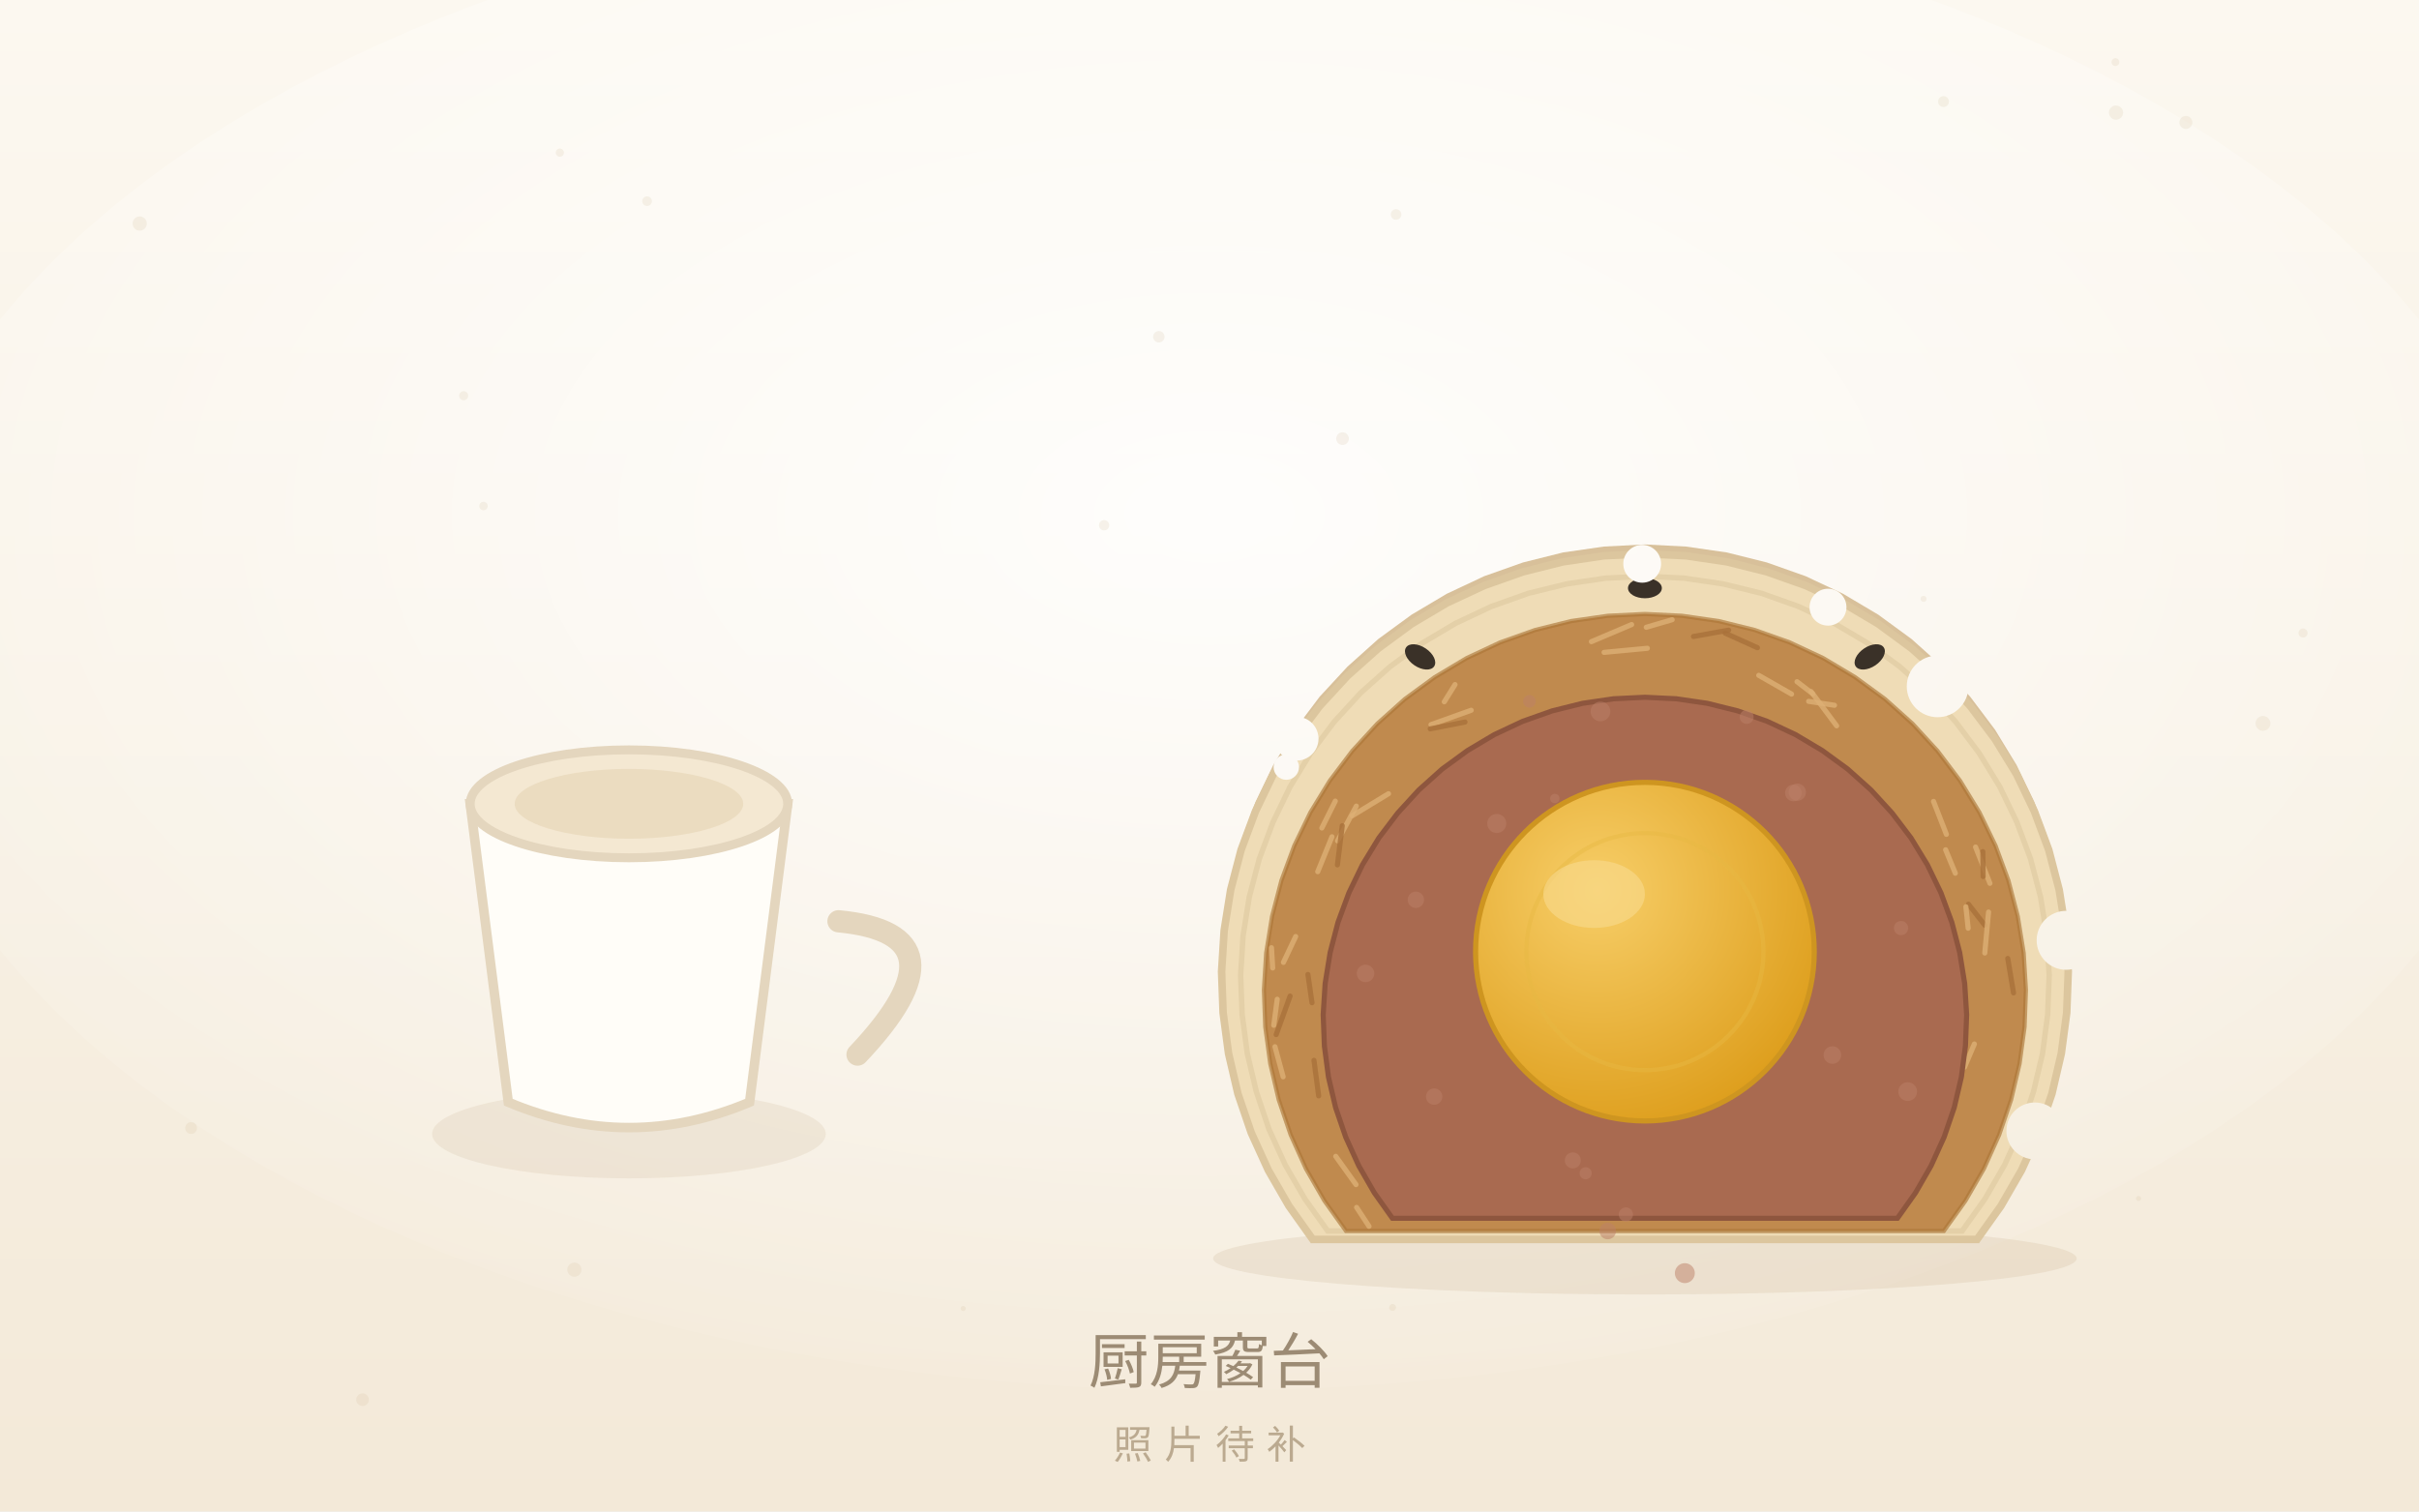
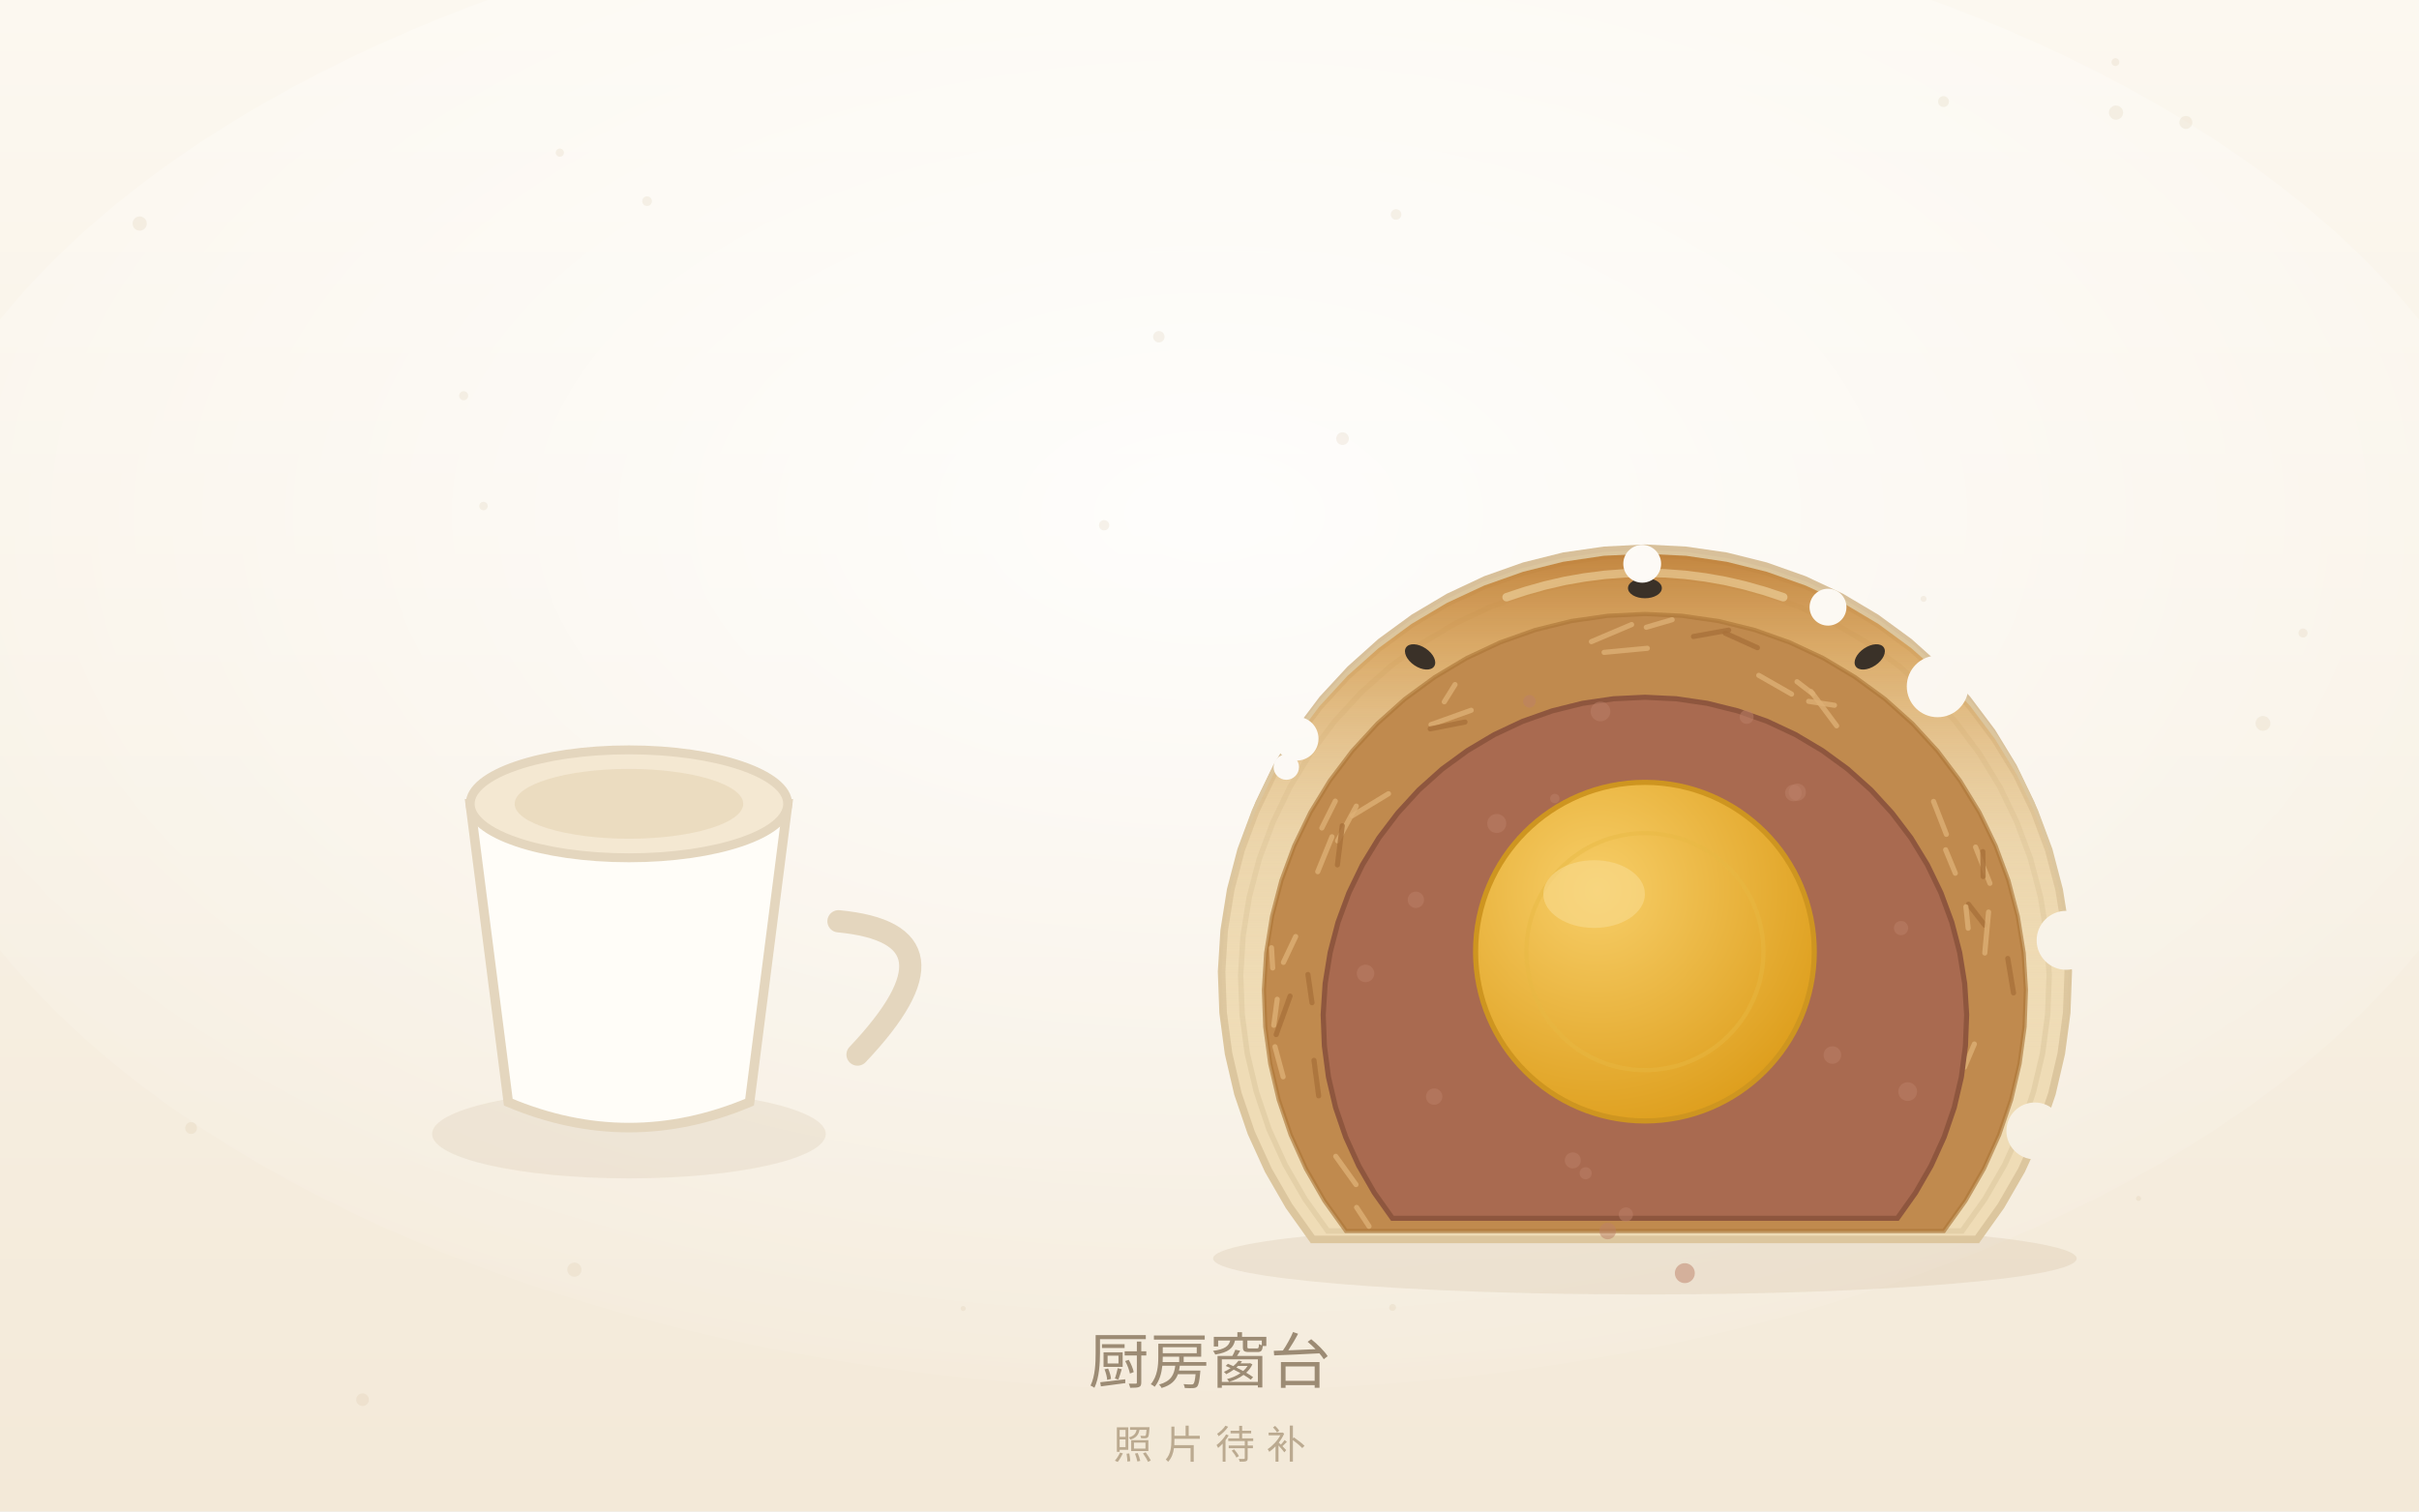
<svg xmlns="http://www.w3.org/2000/svg" viewBox="0 0 1600 1000" width="1600" height="1000" role="img" aria-label="厨房窗台">
  <defs>
    <linearGradient id="bg" x1="0" y1="0" x2="0" y2="1">
      <stop offset="0" stop-color="#FCF8F0" />
      <stop offset="1" stop-color="#F3E9D8" />
    </linearGradient>
    <radialGradient id="glow" cx="50%" cy="42%" r="62%">
      <stop offset="0" stop-color="#FFFFFF" stop-opacity="0.85" />
      <stop offset="1" stop-color="#FFFFFF" stop-opacity="0" />
    </radialGradient>
    <radialGradient id="yolk" cx="36%" cy="32%" r="72%">
      <stop offset="0" stop-color="#F7CE68" />
      <stop offset="1" stop-color="#DE9F1E" />
    </radialGradient>
    <radialGradient id="wash" cx="40%" cy="34%" r="70%">
      <stop offset="0" stop-color="#E9BE84" stop-opacity="0.95" />
      <stop offset="1" stop-color="#D9A75E" stop-opacity="0.75" />
    </radialGradient>
  </defs>
  <rect width="1600" height="1000" fill="url(#bg)" />
  <ellipse cx="800" cy="420" rx="880" ry="500" fill="url(#glow)" />
  <circle cx="1399.6" cy="74.5" r="4.7" fill="#C9B48F" opacity="0.16" />
  <circle cx="1285.5" cy="67.2" r="3.6" fill="#C9B48F" opacity="0.16" />
  <circle cx="1523.3" cy="418.8" r="3" fill="#C9B48F" opacity="0.16" />
  <circle cx="1179.6" cy="545.8" r="4.3" fill="#C9B48F" opacity="0.16" />
  <circle cx="921.1" cy="865" r="2.3" fill="#C9B48F" opacity="0.16" />
  <circle cx="1414.5" cy="792.9" r="1.7" fill="#C9B48F" opacity="0.16" />
  <circle cx="126.4" cy="746.3" r="3.9" fill="#C9B48F" opacity="0.16" />
  <circle cx="923.4" cy="141.9" r="3.5" fill="#C9B48F" opacity="0.16" />
  <circle cx="1272.3" cy="396.2" r="2" fill="#C9B48F" opacity="0.16" />
  <circle cx="239.8" cy="926" r="4.2" fill="#C9B48F" opacity="0.16" />
  <circle cx="92.4" cy="147.9" r="4.7" fill="#C9B48F" opacity="0.16" />
  <circle cx="1496.8" cy="478.6" r="4.9" fill="#C9B48F" opacity="0.16" />
  <circle cx="319.8" cy="334.8" r="2.8" fill="#C9B48F" opacity="0.16" />
  <circle cx="428" cy="133.1" r="3.2" fill="#C9B48F" opacity="0.16" />
  <circle cx="888" cy="290.2" r="4.2" fill="#C9B48F" opacity="0.16" />
  <circle cx="766.5" cy="222.8" r="3.8" fill="#C9B48F" opacity="0.16" />
  <circle cx="730.3" cy="347.5" r="3.4" fill="#C9B48F" opacity="0.16" />
  <circle cx="1445.8" cy="81" r="4.3" fill="#C9B48F" opacity="0.16" />
  <circle cx="379.9" cy="840" r="4.7" fill="#C9B48F" opacity="0.16" />
  <circle cx="1399.2" cy="41.1" r="2.6" fill="#C9B48F" opacity="0.16" />
  <circle cx="370.3" cy="101" r="2.7" fill="#C9B48F" opacity="0.16" />
  <circle cx="1160" cy="436.3" r="3.1" fill="#C9B48F" opacity="0.16" />
  <circle cx="1234.8" cy="463.8" r="1.8" fill="#C9B48F" opacity="0.16" />
  <circle cx="1261.5" cy="600.1" r="3.5" fill="#C9B48F" opacity="0.16" />
  <circle cx="306.7" cy="261.8" r="3" fill="#C9B48F" opacity="0.16" />
  <circle cx="637.1" cy="865.7" r="1.7" fill="#C9B48F" opacity="0.16" />
  <g>
    <g transform="translate(416 620)">
      <ellipse cy="130.2" rx="130.2" ry="29.4" fill="#B79B73" opacity="0.14" />
      <path d="M138.6 -10.5 q 88.2 8.4 12.6 88.2" fill="none" stroke="#E4D6BE" stroke-width="14.7" stroke-linecap="round" />
      <path d="M-105 -88.2 h 210 l -25.2 197.4 q -79.8 33.6 -159.6 0 z" fill="#FFFDF8" stroke="#E4D6BE" stroke-width="6.3" />
      <ellipse cy="-88.2" rx="105" ry="35.7" fill="#F4E8D2" stroke="#E4D6BE" stroke-width="5.9" />
      <ellipse cy="-88.2" rx="75.6" ry="23.1" fill="#E9D9BC" opacity="0.8" />
    </g>
    <g>
      <defs>
        <mask id="nib-1088-820-280" maskUnits="userSpaceOnUse" x="696" y="232" width="784" height="784">
          <rect x="696" y="232" width="784" height="784" fill="#fff" />
          <circle cx="850.8" cy="507.5" r="8.4" fill="#000" />
          <circle cx="1209.1" cy="401.7" r="12.2" fill="#000" />
          <circle cx="1086.2" cy="373" r="12.5" fill="#000" />
          <circle cx="857.6" cy="488.7" r="14.5" fill="#000" />
          <circle cx="860.2" cy="488.1" r="10.9" fill="#000" />
          <circle cx="1366.6" cy="622.1" r="19.5" fill="#000" />
          <circle cx="1281.6" cy="454.1" r="20.4" fill="#000" />
          <circle cx="1345.9" cy="748.2" r="18.8" fill="#000" />
        </mask>
      </defs>
      <ellipse cx="1088" cy="832.6" rx="285.6" ry="23.8" fill="#B79B73" opacity="0.16" />
      <g mask="url(#nib-1088-820-280)">
        <path d="M 868.3 813.8 L 852.5 791.7 L 838.9 768 L 827.6 743.2 L 818.8 717.4 L 812.6 690.9 L 809 663.9 L 808 636.6 L 809.7 609.4 L 814 582.5 L 820.9 556.2 L 830.4 530.6 L 842.2 506.1 L 856.4 482.8 L 872.8 461 L 891.3 441 L 911.6 422.8 L 933.6 406.7 L 957 392.8 L 981.7 381.2 L 1007.4 372.1 L 1033.8 365.5 L 1060.8 361.6 L 1088 360.2 L 1115.2 361.6 L 1142.2 365.5 L 1168.6 372.1 L 1194.3 381.2 L 1219 392.8 L 1242.4 406.7 L 1264.4 422.8 L 1284.7 441 L 1303.2 461 L 1319.6 482.8 L 1333.8 506.1 L 1345.6 530.6 L 1355.1 556.2 L 1362 582.5 L 1366.3 609.4 L 1368 636.6 L 1367 663.9 L 1363.4 690.9 L 1357.2 717.4 L 1348.4 743.2 L 1337.1 768 L 1323.5 791.7 L 1307.7 813.8 Z" fill="#D8C09A" />
        <path d="M 868.3 820 L 852.5 797.8 L 838.9 774.2 L 827.6 749.4 L 818.8 723.6 L 812.6 697 L 809 670 L 808 642.8 L 809.7 615.6 L 814 588.7 L 820.9 562.3 L 830.4 536.8 L 842.2 512.2 L 856.4 489 L 872.8 467.2 L 891.3 447.1 L 911.6 429 L 933.6 412.8 L 957 398.9 L 981.7 387.4 L 1007.4 378.3 L 1033.8 371.7 L 1060.8 367.7 L 1088 366.4 L 1115.2 367.7 L 1142.2 371.7 L 1168.6 378.3 L 1194.3 387.4 L 1219 398.9 L 1242.4 412.8 L 1264.4 429 L 1284.7 447.1 L 1303.2 467.2 L 1319.6 489 L 1333.8 512.2 L 1345.6 536.8 L 1355.1 562.3 L 1362 588.7 L 1366.3 615.6 L 1368 642.8 L 1367 670 L 1363.4 697 L 1357.2 723.6 L 1348.4 749.4 L 1337.1 774.2 L 1323.5 797.8 L 1307.7 820 Z" fill="#EFDCB6" stroke="#DCC69E" stroke-width="5" />
        <path d="M 878.2 814.4 L 863.1 793.2 L 850.1 770.7 L 839.3 747 L 831 722.3 L 825 697 L 821.6 671.2 L 820.6 645.2 L 822.2 619.2 L 826.3 593.5 L 832.9 568.3 L 842 543.9 L 853.3 520.5 L 866.9 498.3 L 882.5 477.5 L 900.1 458.3 L 919.5 441 L 940.5 425.6 L 962.9 412.3 L 986.5 401.2 L 1011 392.5 L 1036.3 386.3 L 1062 382.5 L 1088 381.2 L 1114 382.5 L 1139.7 386.3 L 1165 392.5 L 1189.5 401.2 L 1213.1 412.3 L 1235.5 425.6 L 1256.5 441 L 1275.9 458.3 L 1293.5 477.5 L 1309.1 498.3 L 1322.7 520.5 L 1334 543.9 L 1343.1 568.3 L 1349.7 593.5 L 1353.8 619.2 L 1355.4 645.2 L 1354.4 671.2 L 1351 697 L 1345 722.3 L 1336.7 747 L 1325.9 770.7 L 1312.9 793.2 L 1297.8 814.4 Z" fill="none" stroke="#E4D0A8" stroke-width="3.6" />
+         <linearGradient id="wash-1088-820-280" gradientUnits="userSpaceOnUse" x1="0" y1="366.4" x2="0" y2="820">
+           <stop offset="0" stop-color="#BE7C33" stop-opacity="0.9" />
+           <stop offset="0.14" stop-color="#D2974A" stop-opacity="0.72" />
+           <stop offset="0.42" stop-color="#E6C795" stop-opacity="0.34" />
+           <stop offset="0.72" stop-color="#EFDCB6" stop-opacity="0" />
+         </linearGradient>
+         <path d="M 868.3 820 L 852.5 797.8 L 838.9 774.2 L 827.6 749.4 L 818.8 723.6 L 812.6 697 L 809 670 L 808 642.8 L 809.7 615.6 L 814 588.7 L 820.9 562.3 L 830.4 536.8 L 842.2 512.2 L 856.4 489 L 872.8 467.2 L 891.3 447.1 L 911.6 429 L 933.6 412.8 L 957 398.9 L 981.7 387.4 L 1007.4 378.3 L 1033.8 371.7 L 1060.8 367.7 L 1088 366.4 L 1115.2 367.7 L 1142.2 371.7 L 1168.6 378.3 L 1194.3 387.4 L 1219 398.9 L 1242.4 412.8 L 1264.4 429 L 1284.7 447.1 L 1303.2 467.2 L 1319.6 489 L 1333.8 512.2 L 1345.6 536.8 L 1355.1 562.3 L 1362 588.7 L 1366.3 615.6 L 1368 642.8 L 1367 670 L 1363.4 697 L 1357.2 723.6 L 1348.4 749.4 L 1337.1 774.2 L 1323.5 797.8 L 1307.7 820 Z" fill="url(#wash-1088-820-280)" />
+         <path d="M 996.5 395.1 L 1009.2 390.9 L 1022 387.3 L 1035 384.3 L 1048.1 382 L 1061.4 380.3 L 1074.7 379.3 L 1088 379 L 1101.3 379.3 L 1114.6 380.3 L 1127.9 382 L 1141 384.3 L 1154 387.3 L 1166.8 390.9 L 1179.5 395.1" fill="none" stroke="#F7E3B4" stroke-width="5.6" stroke-linecap="round" opacity="0.5" />
        <clipPath id="floss-1088-820-280">
          <path d="M 890.3 814.4 L 876 794.4 L 863.8 773.2 L 853.7 750.8 L 845.8 727.6 L 840.2 703.7 L 836.9 679.4 L 836 654.9 L 837.5 630.4 L 841.4 606.2 L 847.6 582.5 L 856.1 559.5 L 866.8 537.4 L 879.6 516.5 L 894.4 496.9 L 911 478.8 L 929.2 462.5 L 949 448 L 970.1 435.4 L 992.3 425 L 1015.4 416.8 L 1039.2 410.9 L 1063.5 407.4 L 1088 406.2 L 1112.5 407.4 L 1136.8 410.9 L 1160.6 416.8 L 1183.7 425 L 1205.9 435.4 L 1227 448 L 1246.8 462.5 L 1265 478.8 L 1281.6 496.9 L 1296.4 516.5 L 1309.2 537.4 L 1319.9 559.5 L 1328.4 582.5 L 1334.6 606.2 L 1338.5 630.4 L 1340 654.9 L 1339.1 679.4 L 1335.8 703.7 L 1330.2 727.6 L 1322.3 750.8 L 1312.2 773.2 L 1300 794.4 L 1285.7 814.4 Z" />
        </clipPath>
        <path d="M 890.3 814.4 L 876 794.4 L 863.8 773.2 L 853.7 750.8 L 845.8 727.6 L 840.2 703.7 L 836.9 679.4 L 836 654.9 L 837.5 630.4 L 841.4 606.2 L 847.6 582.5 L 856.1 559.5 L 866.8 537.4 L 879.6 516.5 L 894.4 496.9 L 911 478.8 L 929.2 462.5 L 949 448 L 970.1 435.4 L 992.3 425 L 1015.4 416.8 L 1039.2 410.9 L 1063.5 407.4 L 1088 406.2 L 1112.5 407.4 L 1136.8 410.9 L 1160.6 416.8 L 1183.7 425 L 1205.9 435.4 L 1227 448 L 1246.8 462.5 L 1265 478.8 L 1281.6 496.9 L 1296.4 516.5 L 1309.2 537.4 L 1319.9 559.5 L 1328.4 582.5 L 1334.6 606.2 L 1338.5 630.4 L 1340 654.9 L 1339.1 679.4 L 1335.8 703.7 L 1330.2 727.6 L 1322.3 750.8 L 1312.2 773.2 L 1300 794.4 L 1285.7 814.4 Z" fill="#C08A4E" />
        <path d="M 890.3 814.4 L 876 794.4 L 863.8 773.2 L 853.7 750.8 L 845.8 727.6 L 840.2 703.7 L 836.9 679.4 L 836 654.9 L 837.5 630.4 L 841.4 606.2 L 847.6 582.5 L 856.1 559.5 L 866.8 537.4 L 879.6 516.5 L 894.4 496.9 L 911 478.8 L 929.2 462.5 L 949 448 L 970.1 435.4 L 992.3 425 L 1015.4 416.8 L 1039.2 410.9 L 1063.5 407.4 L 1088 406.2 L 1112.5 407.4 L 1136.8 410.9 L 1160.6 416.8 L 1183.7 425 L 1205.9 435.4 L 1227 448 L 1246.8 462.5 L 1265 478.8 L 1281.6 496.9 L 1296.4 516.5 L 1309.2 537.4 L 1319.9 559.5 L 1328.4 582.5 L 1334.6 606.2 L 1338.5 630.4 L 1340 654.9 L 1339.1 679.4 L 1335.8 703.7 L 1330.2 727.6 L 1322.3 750.8 L 1312.2 773.2 L 1300 794.4 L 1285.7 814.4 Z" fill="none" stroke="#AC7638" stroke-width="2.8" opacity="0.65" />
        <g clip-path="url(#floss-1088-820-280)">
          <line x1="867.8" y1="663.4" x2="865.1" y2="644.7" stroke="#A9713A" stroke-width="3.4" stroke-linecap="round" opacity="0.8" />
          <line x1="977.9" y1="853" x2="964.8" y2="836.7" stroke="#A9713A" stroke-width="3.4" stroke-linecap="round" opacity="0.8" />
          <line x1="946.5" y1="479.4" x2="973.1" y2="469.9" stroke="#DDAF74" stroke-width="3.4" stroke-linecap="round" opacity="0.8" />
          <line x1="894.4" y1="539.7" x2="918.4" y2="525.1" stroke="#DDAF74" stroke-width="3.4" stroke-linecap="round" opacity="0.8" />
          <line x1="1197.9" y1="457.5" x2="1214.8" y2="480.2" stroke="#DDAF74" stroke-width="3.4" stroke-linecap="round" opacity="0.8" />
          <line x1="960.7" y1="857.2" x2="943.3" y2="850.5" stroke="#A9713A" stroke-width="3.4" stroke-linecap="round" opacity="0.8" />
          <line x1="1188.6" y1="451" x2="1199" y2="459" stroke="#DDAF74" stroke-width="3.4" stroke-linecap="round" opacity="0.8" />
          <line x1="1196.3" y1="464" x2="1213.4" y2="466.6" stroke="#DDAF74" stroke-width="3.4" stroke-linecap="round" opacity="0.8" />
          <line x1="871.6" y1="576.7" x2="881" y2="553.6" stroke="#DDAF74" stroke-width="3.4" stroke-linecap="round" opacity="0.8" />
          <line x1="1059.5" y1="906.7" x2="1034.7" y2="900.4" stroke="#DDAF74" stroke-width="3.4" stroke-linecap="round" opacity="0.8" />
          <line x1="896.9" y1="783.7" x2="883.5" y2="765" stroke="#DDAF74" stroke-width="3.4" stroke-linecap="round" opacity="0.8" />
          <line x1="905.5" y1="811.3" x2="897.3" y2="798.8" stroke="#DDAF74" stroke-width="3.4" stroke-linecap="round" opacity="0.8" />
          <line x1="1305.9" y1="690.7" x2="1299.4" y2="706" stroke="#DDAF74" stroke-width="3.4" stroke-linecap="round" opacity="0.8" />
          <line x1="955.3" y1="464.3" x2="962.4" y2="452.9" stroke="#DDAF74" stroke-width="3.4" stroke-linecap="round" opacity="0.8" />
          <line x1="1278.9" y1="530.2" x2="1287.4" y2="552" stroke="#DDAF74" stroke-width="3.4" stroke-linecap="round" opacity="0.8" />
          <line x1="1210.9" y1="858" x2="1195.7" y2="872.6" stroke="#A9713A" stroke-width="3.4" stroke-linecap="round" opacity="0.8" />
          <line x1="946" y1="482.2" x2="969" y2="477.7" stroke="#A9713A" stroke-width="3.4" stroke-linecap="round" opacity="0.8" />
          <line x1="1156.6" y1="887.4" x2="1138.2" y2="886.5" stroke="#DDAF74" stroke-width="3.4" stroke-linecap="round" opacity="0.8" />
          <line x1="1120.1" y1="421.1" x2="1143.4" y2="416.9" stroke="#A9713A" stroke-width="3.4" stroke-linecap="round" opacity="0.8" />
          <line x1="848.7" y1="712.4" x2="843.3" y2="692.5" stroke="#DDAF74" stroke-width="3.4" stroke-linecap="round" opacity="0.8" />
          <line x1="942.5" y1="838.3" x2="925.8" y2="831.6" stroke="#A9713A" stroke-width="3.4" stroke-linecap="round" opacity="0.8" />
          <line x1="1306.7" y1="560.4" x2="1316.2" y2="584.4" stroke="#DDAF74" stroke-width="3.4" stroke-linecap="round" opacity="0.8" />
          <line x1="1156.8" y1="864.9" x2="1135.2" y2="874.2" stroke="#A9713A" stroke-width="3.4" stroke-linecap="round" opacity="0.8" />
          <line x1="872.2" y1="725" x2="869.1" y2="701.5" stroke="#A9713A" stroke-width="3.4" stroke-linecap="round" opacity="0.8" />
          <line x1="1061" y1="431.6" x2="1089.6" y2="428.9" stroke="#DDAF74" stroke-width="3.4" stroke-linecap="round" opacity="0.8" />
          <line x1="1311.5" y1="563.4" x2="1311.7" y2="579.9" stroke="#A9713A" stroke-width="3.4" stroke-linecap="round" opacity="0.8" />
          <line x1="874.3" y1="547.8" x2="883.2" y2="530" stroke="#DDAF74" stroke-width="3.4" stroke-linecap="round" opacity="0.8" />
          <line x1="1080.1" y1="899.9" x2="1063.7" y2="905.1" stroke="#A9713A" stroke-width="3.4" stroke-linecap="round" opacity="0.8" />
          <line x1="1088.9" y1="415" x2="1106" y2="410" stroke="#DDAF74" stroke-width="3.4" stroke-linecap="round" opacity="0.8" />
          <line x1="1163.3" y1="446.8" x2="1185" y2="459.2" stroke="#DDAF74" stroke-width="3.4" stroke-linecap="round" opacity="0.8" />
          <line x1="884.7" y1="556.3" x2="897.1" y2="533.3" stroke="#DDAF74" stroke-width="3.4" stroke-linecap="round" opacity="0.8" />
          <line x1="1052.6" y1="424.5" x2="1079.2" y2="413.2" stroke="#DDAF74" stroke-width="3.4" stroke-linecap="round" opacity="0.8" />
          <line x1="1119.9" y1="890.5" x2="1097.2" y2="896.7" stroke="#A9713A" stroke-width="3.4" stroke-linecap="round" opacity="0.8" />
          <line x1="1141.1" y1="418.9" x2="1162.4" y2="428.5" stroke="#A9713A" stroke-width="3.4" stroke-linecap="round" opacity="0.8" />
          <line x1="1302" y1="598.2" x2="1312.8" y2="612.1" stroke="#A9713A" stroke-width="3.4" stroke-linecap="round" opacity="0.8" />
          <line x1="1286.9" y1="562.2" x2="1293.3" y2="577.7" stroke="#DDAF74" stroke-width="3.4" stroke-linecap="round" opacity="0.8" />
          <line x1="1315.3" y1="603.4" x2="1312.8" y2="630.5" stroke="#DDAF74" stroke-width="3.4" stroke-linecap="round" opacity="0.8" />
          <line x1="848.9" y1="636.7" x2="857" y2="619.6" stroke="#DDAF74" stroke-width="3.4" stroke-linecap="round" opacity="0.8" />
          <line x1="1328" y1="634.1" x2="1331.8" y2="656.9" stroke="#A9713A" stroke-width="3.4" stroke-linecap="round" opacity="0.8" />
          <line x1="1163" y1="872.6" x2="1141.1" y2="870.6" stroke="#A9713A" stroke-width="3.4" stroke-linecap="round" opacity="0.8" />
          <line x1="842.5" y1="678.3" x2="844.8" y2="661.1" stroke="#DDAF74" stroke-width="3.4" stroke-linecap="round" opacity="0.8" />
          <line x1="844.1" y1="684.5" x2="853.3" y2="659" stroke="#A9713A" stroke-width="3.4" stroke-linecap="round" opacity="0.8" />
          <line x1="884.6" y1="572.2" x2="887.8" y2="546.3" stroke="#A9713A" stroke-width="3.4" stroke-linecap="round" opacity="0.8" />
          <line x1="1300.3" y1="599.9" x2="1301.8" y2="614.1" stroke="#DDAF74" stroke-width="3.4" stroke-linecap="round" opacity="0.8" />
          <line x1="841.8" y1="640.4" x2="841" y2="627" stroke="#DDAF74" stroke-width="3.4" stroke-linecap="round" opacity="0.8" />
          <line x1="1224.2" y1="853.9" x2="1203.7" y2="866.8" stroke="#DDAF74" stroke-width="3.4" stroke-linecap="round" opacity="0.8" />
        </g>
        <path d="M 921 806 L 909 789.1 L 898.7 771.2 L 890.1 752.3 L 883.4 732.7 L 878.7 712.6 L 876 692 L 875.2 671.3 L 876.5 650.7 L 879.8 630.2 L 885 610.2 L 892.2 590.7 L 901.2 572.1 L 912 554.4 L 924.5 537.9 L 938.5 522.6 L 953.9 508.8 L 970.6 496.6 L 988.4 486 L 1007.2 477.2 L 1026.7 470.3 L 1046.8 465.3 L 1067.3 462.3 L 1088 461.3 L 1108.7 462.3 L 1129.2 465.3 L 1149.3 470.3 L 1168.8 477.2 L 1187.6 486 L 1205.4 496.6 L 1222.1 508.8 L 1237.5 522.6 L 1251.5 537.9 L 1264 554.4 L 1274.8 572.1 L 1283.8 590.7 L 1291 610.2 L 1296.2 630.2 L 1299.5 650.7 L 1300.8 671.3 L 1300 692 L 1297.3 712.6 L 1292.6 732.7 L 1285.9 752.3 L 1277.3 771.2 L 1267 789.1 L 1255 806 Z" fill="#A96A50" stroke="#8E563E" stroke-width="3.4" />
        <circle cx="1114.4" cy="842.3" r="6.6" fill="#BC8067" opacity="0.5" />
        <circle cx="1186.2" cy="524.6" r="5.5" fill="#BC8067" opacity="0.5" />
        <circle cx="1075.4" cy="803.5" r="4.7" fill="#BC8067" opacity="0.5" />
        <circle cx="1188.8" cy="524.1" r="5.7" fill="#BC8067" opacity="0.5" />
        <circle cx="1261.8" cy="722.2" r="6.2" fill="#BC8067" opacity="0.5" />
        <circle cx="1048.8" cy="776.2" r="4" fill="#BC8067" opacity="0.5" />
        <circle cx="1257.4" cy="614" r="4.7" fill="#BC8067" opacity="0.5" />
        <circle cx="903.2" cy="644" r="5.8" fill="#BC8067" opacity="0.5" />
        <circle cx="1040.3" cy="767.7" r="5.3" fill="#BC8067" opacity="0.5" />
        <circle cx="1155.3" cy="474.3" r="4.6" fill="#BC8067" opacity="0.5" />
        <circle cx="948.6" cy="725.5" r="5.4" fill="#BC8067" opacity="0.5" />
        <circle cx="936.5" cy="595.3" r="5.4" fill="#BC8067" opacity="0.5" />
        <circle cx="990" cy="544.8" r="6.3" fill="#BC8067" opacity="0.5" />
        <circle cx="1212" cy="698" r="5.8" fill="#BC8067" opacity="0.5" />
        <circle cx="1063.4" cy="814.4" r="5.5" fill="#BC8067" opacity="0.5" />
        <circle cx="1028.4" cy="528.3" r="3.1" fill="#BC8067" opacity="0.5" />
        <circle cx="1011.6" cy="464" r="4.2" fill="#BC8067" opacity="0.5" />
        <circle cx="1058.6" cy="470.7" r="6.5" fill="#BC8067" opacity="0.5" />
        <circle cx="1088" cy="629.6" r="112" fill="url(#yolk)" stroke="#CE9520" stroke-width="3.4" />
        <circle cx="1088" cy="629.6" r="78.4" fill="none" stroke="#E7B843" stroke-width="2.8" opacity="0.45" />
        <ellipse cx="1054.4" cy="591.5" rx="33.6" ry="22.4" fill="#F8DA8E" opacity="0.6" />
        <ellipse cx="1236.7" cy="434.6" rx="11.2" ry="6.7" transform="rotate(-34 1236.7 434.6)" fill="#3A3128" />
        <ellipse cx="1088" cy="389.1" rx="11.2" ry="6.7" transform="rotate(0 1088 389.1)" fill="#3A3128" />
        <ellipse cx="939.3" cy="434.6" rx="11.2" ry="6.7" transform="rotate(34 939.3 434.6)" fill="#3A3128" />
      </g>
    </g>
  </g>
  <text x="800" y="915" text-anchor="middle" font-family="'Songti SC','Source Han Serif SC','Noto Serif SC',Georgia,serif" font-size="40" fill="#9C8B74">厨房窗台</text>
  <text x="800" y="965" text-anchor="middle" font-family="'PingFang SC','Hiragino Sans GB','Microsoft YaHei','Noto Sans SC',sans-serif" font-size="26" letter-spacing="7.8" fill="#BBAA90">照片待补</text>
</svg>
